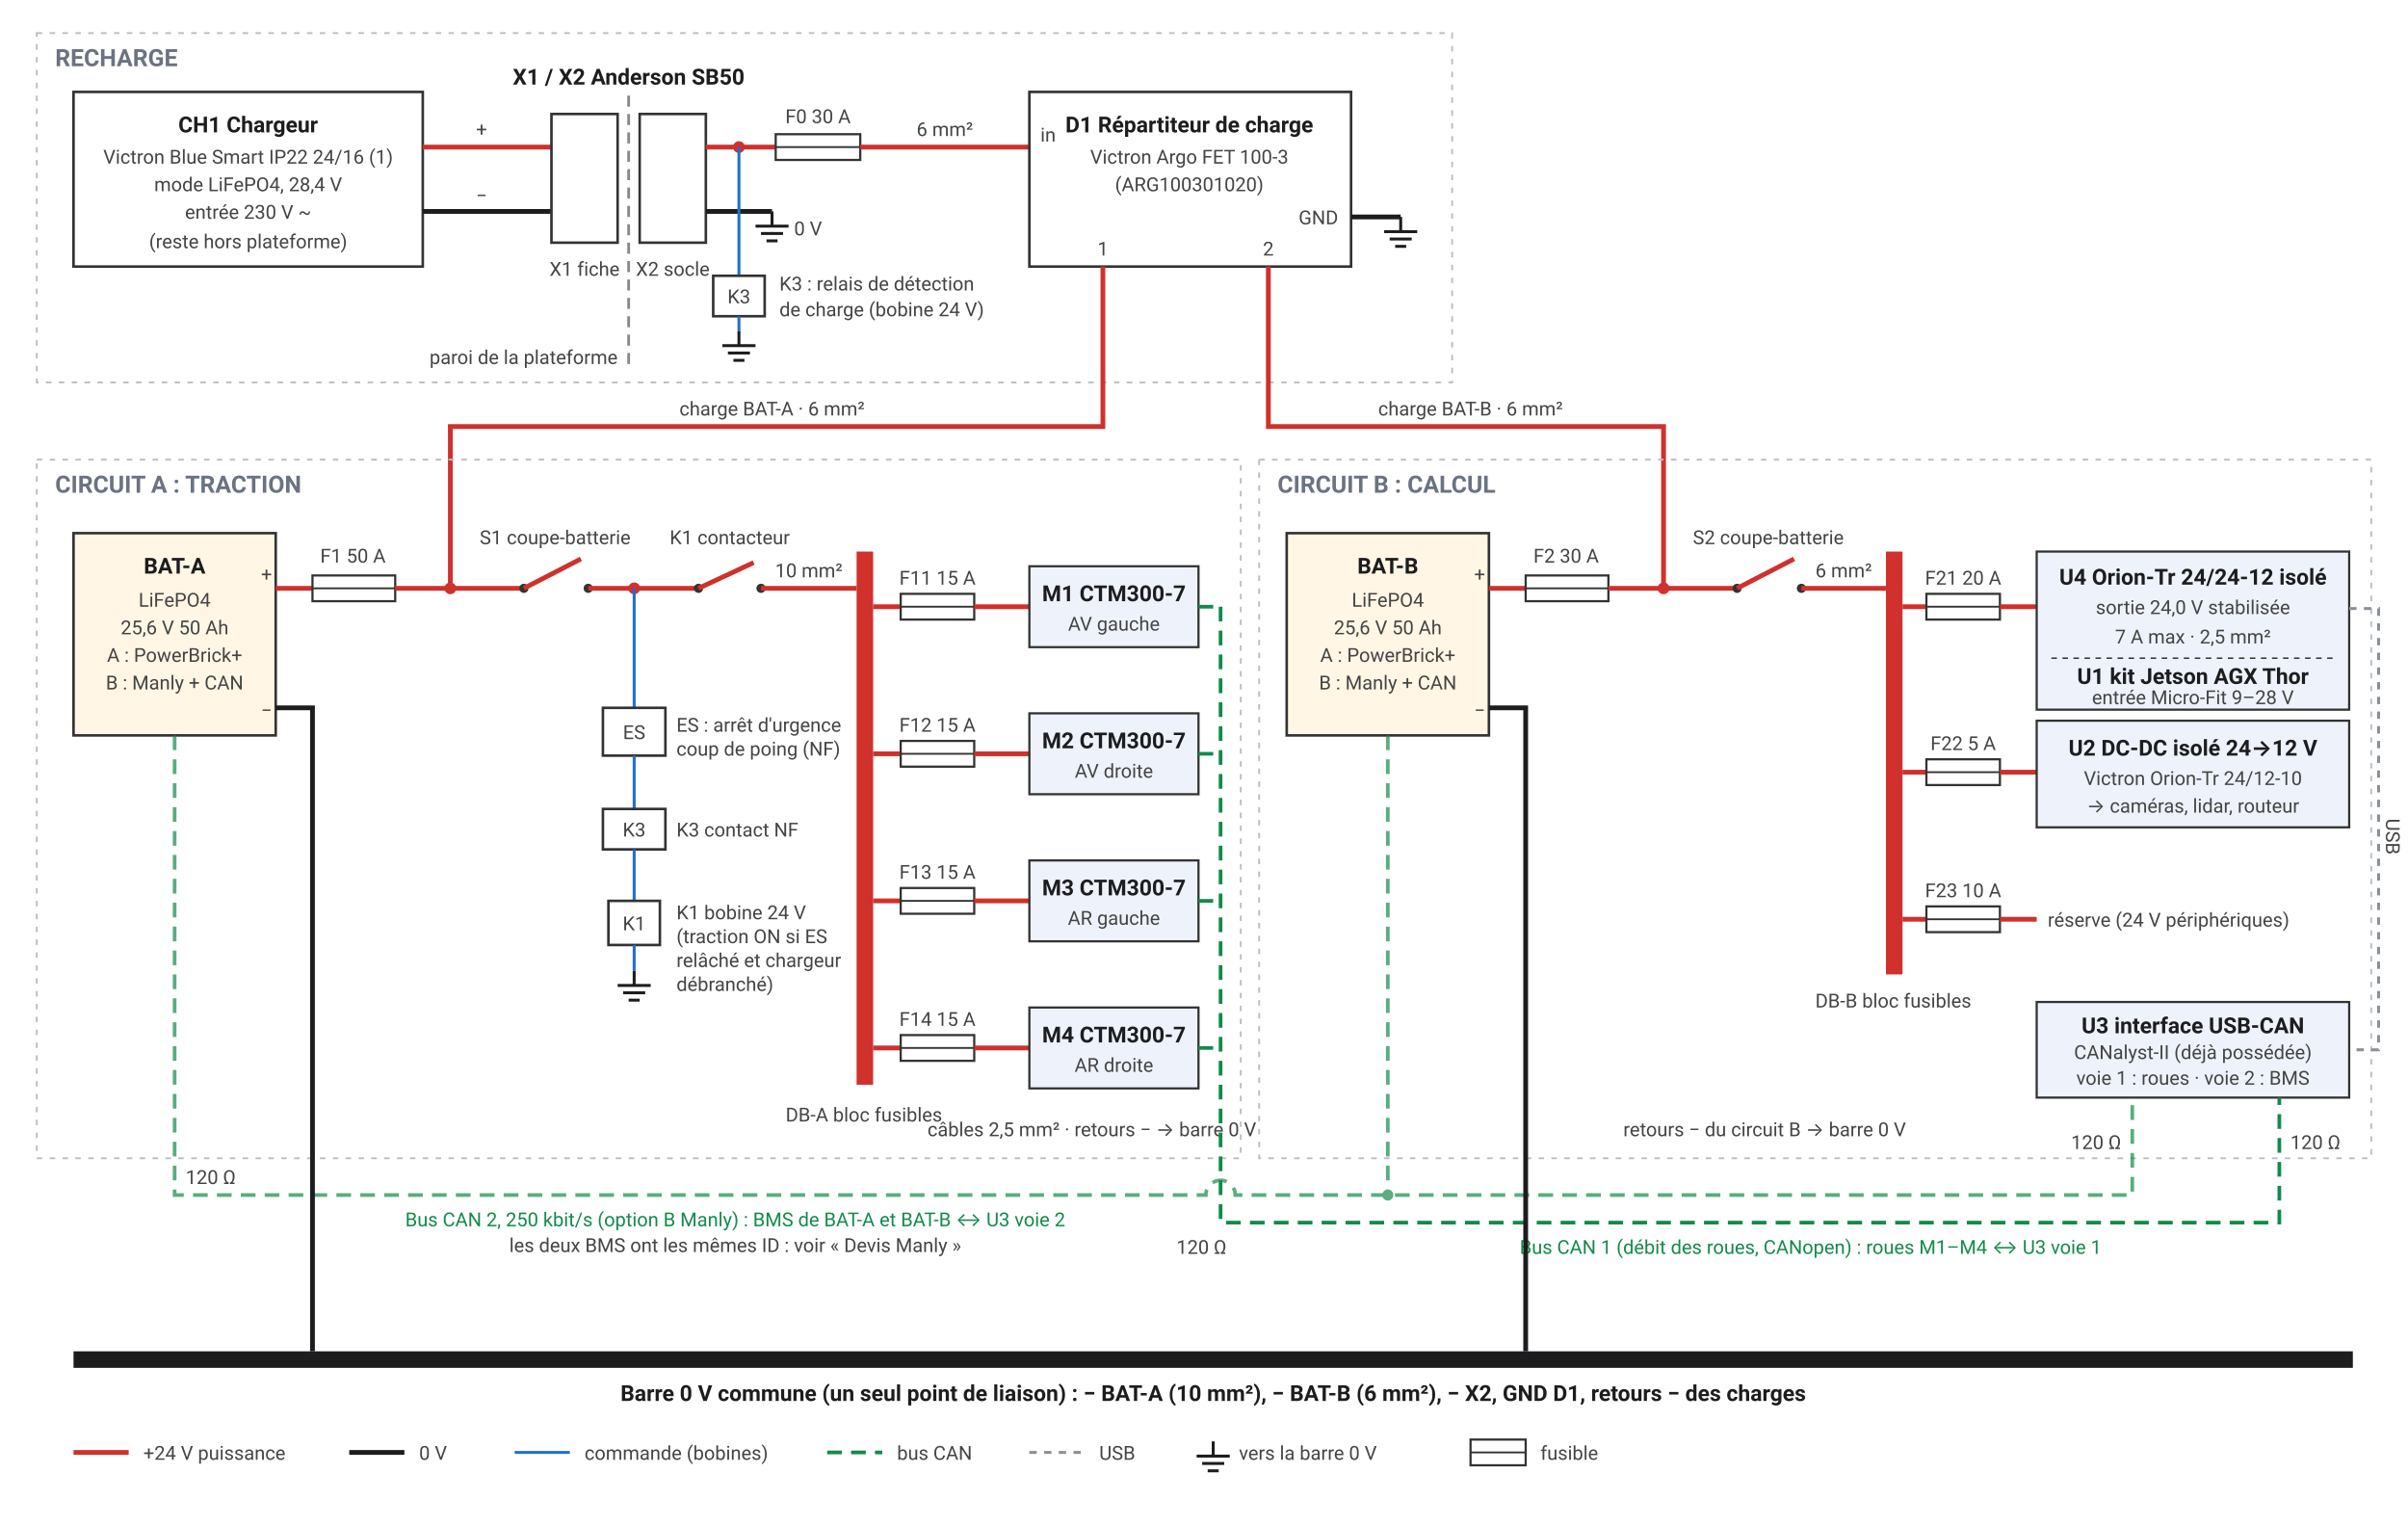
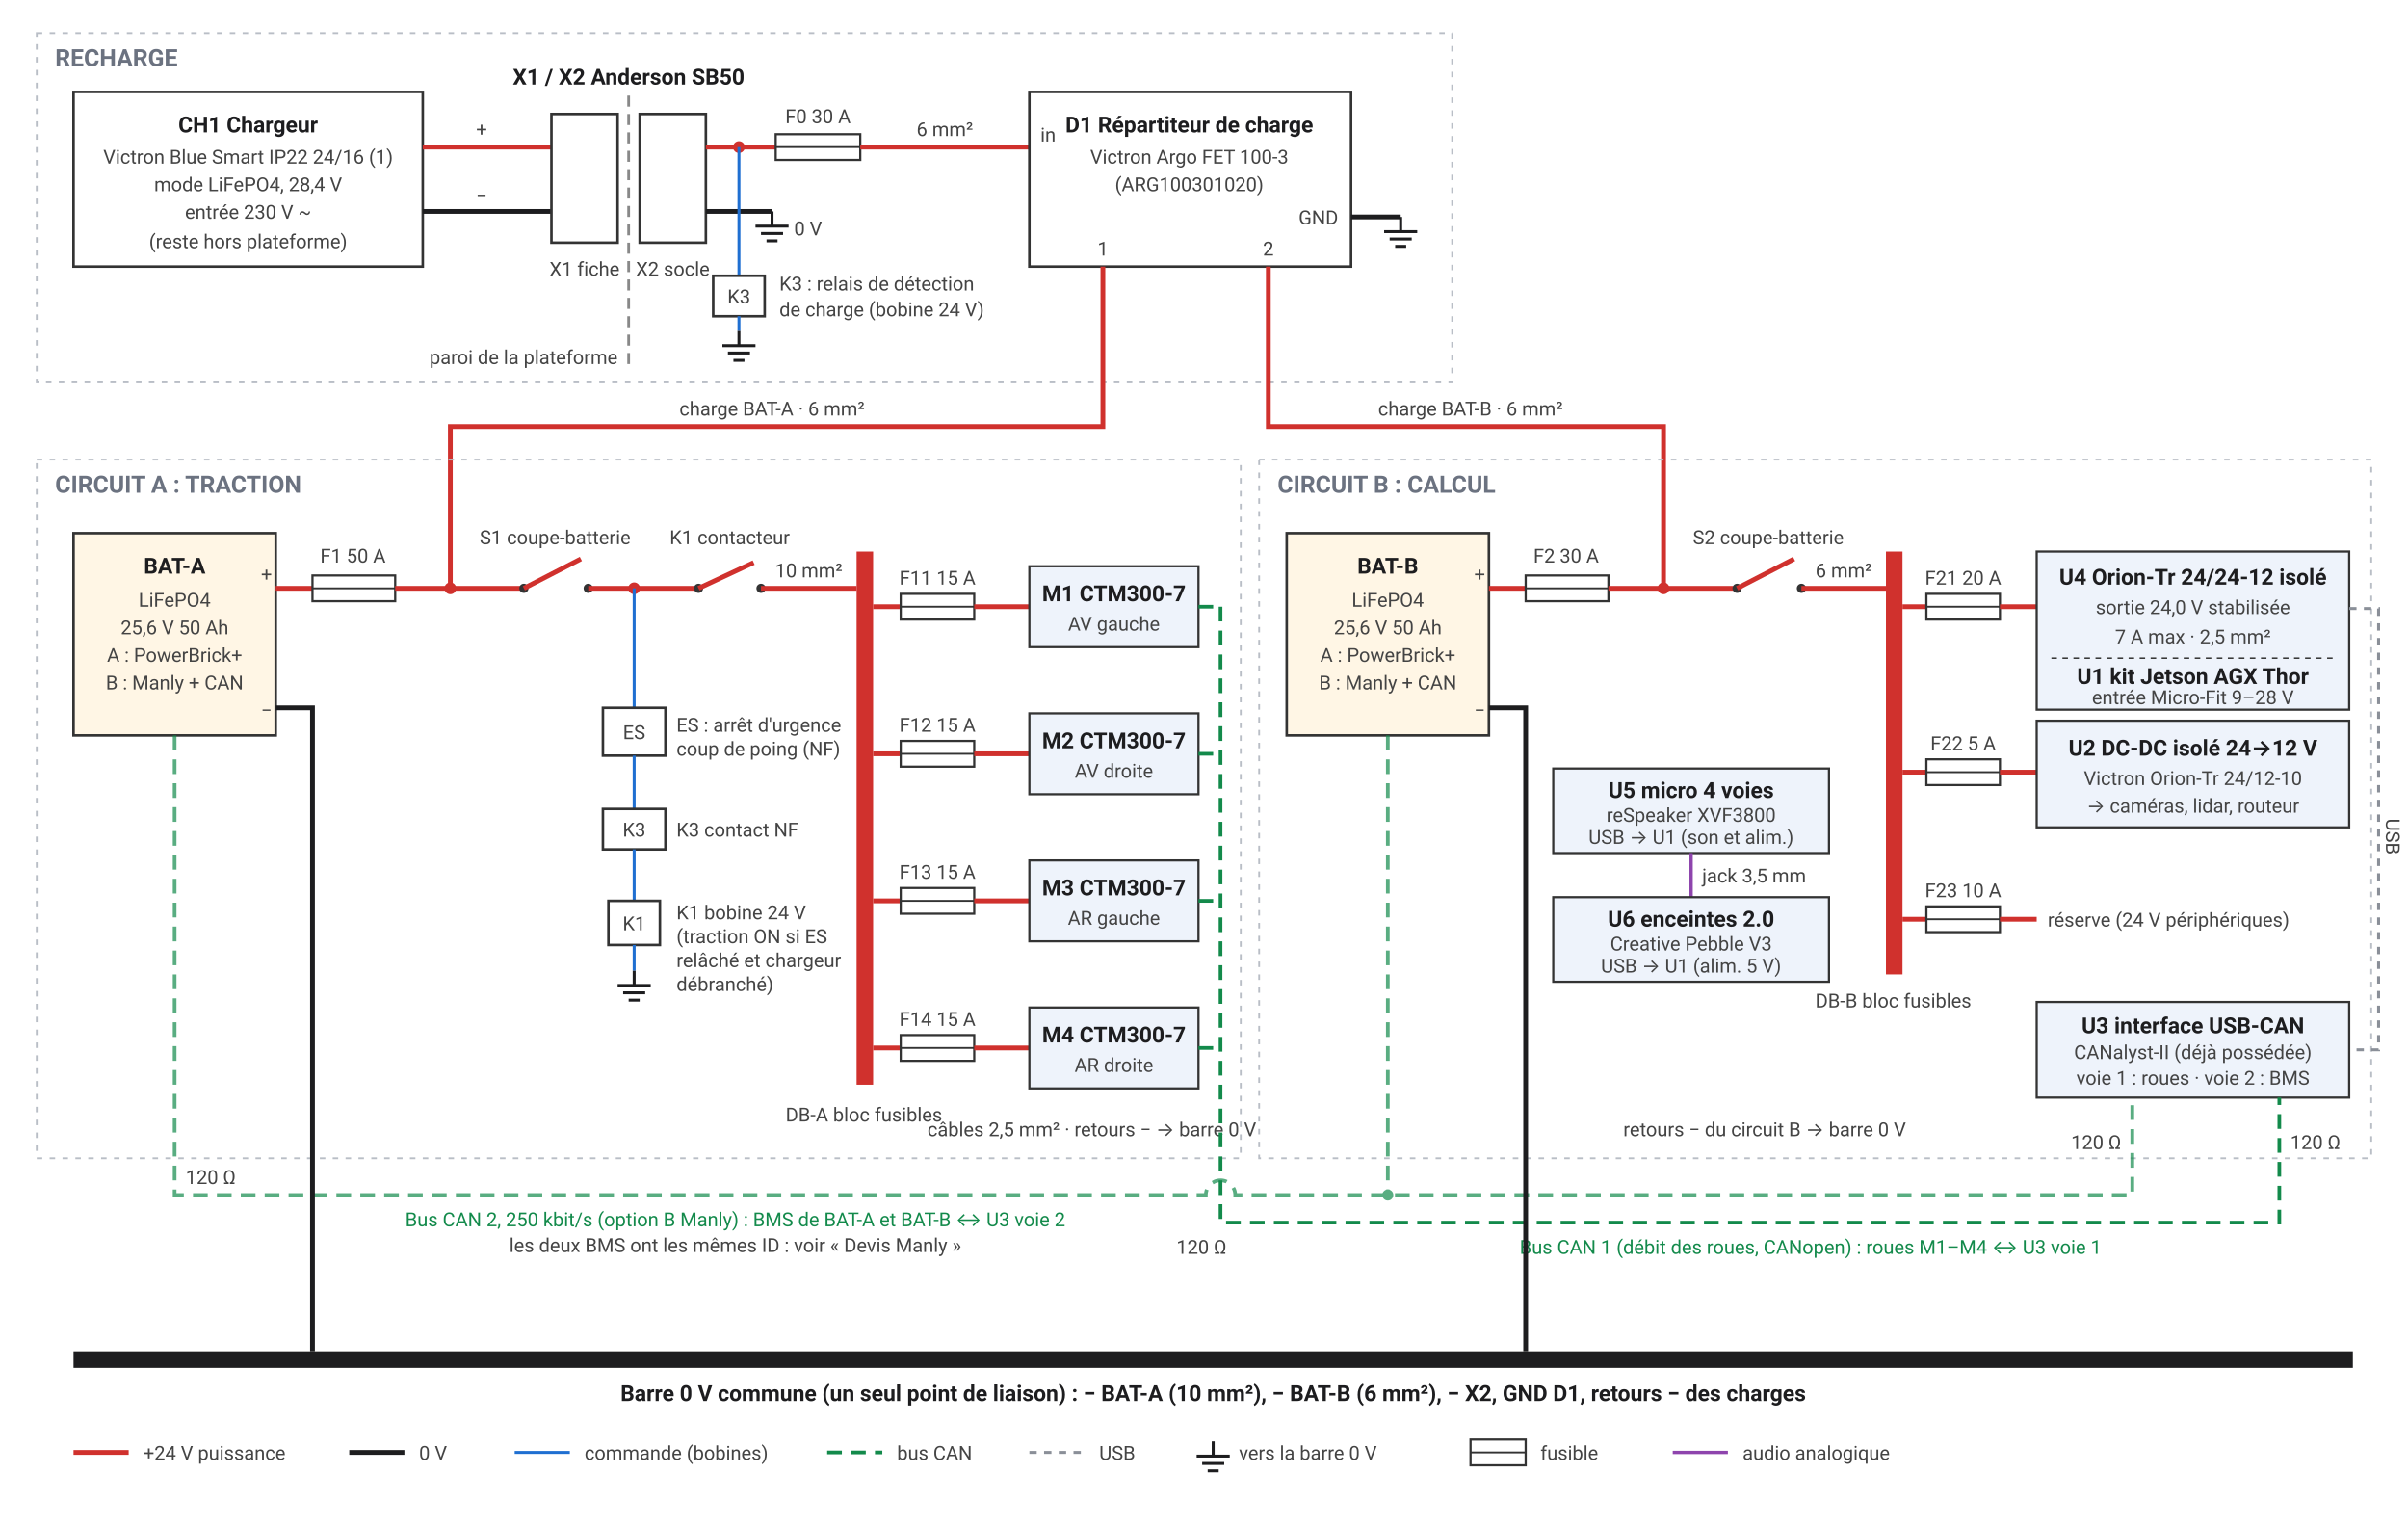
<svg xmlns="http://www.w3.org/2000/svg" width="1310" height="830" viewBox="0 0 1310 830" role="img" aria-label="Schéma de câblage de l'alimentation">
  <rect width="1310" height="830" fill="#fff" />
  <defs>
    <g id="gnd">
      <path d="M0 0 v8 M-9 8 h18 M-6 12 h12 M-3 16 h6" stroke="#1d1d1f" stroke-width="1.6" fill="none" />
    </g>
  </defs>
  <rect fill="none" stroke="#b9bec6" stroke-width="1" stroke-dasharray="3 4" x="20" y="18" width="770" height="190" />
  <text font-family="system-ui, -apple-system, 'Segoe UI', Roboto, sans-serif" fill="#6b7280" font-size="13px" font-weight="700" x="30" y="36">RECHARGE</text>
  <rect fill="#fff" stroke="#333" stroke-width="1.4" x="40" y="50" width="190" height="95" />
  <text font-family="system-ui, -apple-system, 'Segoe UI', Roboto, sans-serif" fill="#1d1d1f" font-size="12px" font-weight="700" x="135" y="72" text-anchor="middle">CH1 Chargeur</text>
  <text font-family="system-ui, -apple-system, 'Segoe UI', Roboto, sans-serif" fill="#444" font-size="10.5px" x="135" y="89" text-anchor="middle">Victron Blue Smart IP22 24/16 (1)</text>
  <text font-family="system-ui, -apple-system, 'Segoe UI', Roboto, sans-serif" fill="#444" font-size="10.5px" x="135" y="104" text-anchor="middle">mode LiFePO4, 28,4 V</text>
  <text font-family="system-ui, -apple-system, 'Segoe UI', Roboto, sans-serif" fill="#444" font-size="10.5px" x="135" y="119" text-anchor="middle">entrée 230 V ~</text>
  <text font-family="system-ui, -apple-system, 'Segoe UI', Roboto, sans-serif" fill="#444" font-size="10.5px" x="135" y="135" text-anchor="middle">(reste hors plateforme)</text>
  <path stroke="#d0312d" stroke-width="2.6" fill="none" d="M230 80 H300" />
  <text font-family="system-ui, -apple-system, 'Segoe UI', Roboto, sans-serif" fill="#444" font-size="10.5px" x="262" y="74" text-anchor="middle">+</text>
  <path stroke="#1d1d1f" stroke-width="2.6" fill="none" d="M230 115 H300" />
  <text font-family="system-ui, -apple-system, 'Segoe UI', Roboto, sans-serif" fill="#444" font-size="10.5px" x="262" y="110" text-anchor="middle">−</text>
  <text font-family="system-ui, -apple-system, 'Segoe UI', Roboto, sans-serif" fill="#1d1d1f" font-size="12px" font-weight="700" x="342" y="46" text-anchor="middle">X1 / X2 Anderson SB50</text>
  <rect fill="#fff" stroke="#333" stroke-width="1.4" x="300" y="62" width="36" height="70" />
  <text font-family="system-ui, -apple-system, 'Segoe UI', Roboto, sans-serif" fill="#444" font-size="10.5px" x="318" y="150" text-anchor="middle">X1 fiche</text>
  <line stroke="#888" stroke-width="1.5" stroke-dasharray="6 4" x1="342" y1="52" x2="342" y2="200" />
  <rect fill="#fff" stroke="#333" stroke-width="1.4" x="348" y="62" width="36" height="70" />
  <text font-family="system-ui, -apple-system, 'Segoe UI', Roboto, sans-serif" fill="#444" font-size="10.5px" x="366" y="150" text-anchor="middle">X2 socle</text>
  <text font-family="system-ui, -apple-system, 'Segoe UI', Roboto, sans-serif" fill="#444" font-size="10.5px" x="336" y="198" text-anchor="end">paroi de la plateforme</text>
  <path stroke="#d0312d" stroke-width="2.6" fill="none" d="M384 80 H422" />
  <circle cx="402" cy="80" r="3.2" fill="#d0312d" />
  <rect fill="#fff" stroke="#333" stroke-width="1.2" x="422" y="73" width="46" height="14" />
  <line x1="422" y1="80" x2="468" y2="80" stroke="#333" stroke-width="1" />
  <text font-family="system-ui, -apple-system, 'Segoe UI', Roboto, sans-serif" fill="#444" font-size="10.5px" x="445" y="67" text-anchor="middle">F0 30 A</text>
  <path stroke="#d0312d" stroke-width="2.6" fill="none" d="M468 80 H560" />
  <text font-family="system-ui, -apple-system, 'Segoe UI', Roboto, sans-serif" fill="#444" font-size="10.5px" x="514" y="74" text-anchor="middle">6 mm²</text>
  <path stroke="#1d1d1f" stroke-width="2.6" fill="none" d="M384 115 H420" />
  <use href="#gnd" x="420" y="115" />
  <text font-family="system-ui, -apple-system, 'Segoe UI', Roboto, sans-serif" fill="#444" font-size="10.5px" x="432" y="128">0 V</text>
  <path stroke="#1f6fd1" stroke-width="1.6" fill="none" d="M402 80 V150" />
  <rect fill="#fff" stroke="#333" stroke-width="1.4" x="388" y="150" width="28" height="22" />
  <text font-family="system-ui, -apple-system, 'Segoe UI', Roboto, sans-serif" fill="#444" font-size="10.5px" x="402" y="165" text-anchor="middle">K3</text>
  <path stroke="#1f6fd1" stroke-width="1.6" fill="none" d="M402 172 V180" />
  <use href="#gnd" x="402" y="180" />
  <text font-family="system-ui, -apple-system, 'Segoe UI', Roboto, sans-serif" fill="#444" font-size="10.5px" x="424" y="158">K3 : relais de détection</text>
  <text font-family="system-ui, -apple-system, 'Segoe UI', Roboto, sans-serif" fill="#444" font-size="10.5px" x="424" y="172">de charge (bobine 24 V)</text>
  <rect fill="#fff" stroke="#333" stroke-width="1.4" x="560" y="50" width="175" height="95" />
  <text font-family="system-ui, -apple-system, 'Segoe UI', Roboto, sans-serif" fill="#1d1d1f" font-size="12px" font-weight="700" x="647" y="72" text-anchor="middle">D1 Répartiteur de charge</text>
  <text font-family="system-ui, -apple-system, 'Segoe UI', Roboto, sans-serif" fill="#444" font-size="10.5px" x="647" y="89" text-anchor="middle">Victron Argo FET 100-3</text>
  <text font-family="system-ui, -apple-system, 'Segoe UI', Roboto, sans-serif" fill="#444" font-size="10.5px" x="647" y="104" text-anchor="middle">(ARG100301020)</text>
  <text font-family="system-ui, -apple-system, 'Segoe UI', Roboto, sans-serif" fill="#444" font-size="10.5px" x="566" y="77">in</text>
  <text font-family="system-ui, -apple-system, 'Segoe UI', Roboto, sans-serif" fill="#444" font-size="10.5px" x="600" y="139" text-anchor="middle">1</text>
  <text font-family="system-ui, -apple-system, 'Segoe UI', Roboto, sans-serif" fill="#444" font-size="10.5px" x="690" y="139" text-anchor="middle">2</text>
  <text font-family="system-ui, -apple-system, 'Segoe UI', Roboto, sans-serif" fill="#444" font-size="10.5px" x="728" y="122" text-anchor="end">GND</text>
  <path stroke="#1d1d1f" stroke-width="2.6" fill="none" d="M735 118 H762" />
  <use href="#gnd" x="762" y="118" />
  <path stroke="#d0312d" stroke-width="2.6" fill="none" d="M600 145 V232 H245 V320" />
  <text font-family="system-ui, -apple-system, 'Segoe UI', Roboto, sans-serif" fill="#444" font-size="10.5px" x="420" y="226" text-anchor="middle">charge BAT-A · 6 mm²</text>
  <path stroke="#d0312d" stroke-width="2.6" fill="none" d="M690 145 V232 H905 V320" />
  <text font-family="system-ui, -apple-system, 'Segoe UI', Roboto, sans-serif" fill="#444" font-size="10.5px" x="800" y="226" text-anchor="middle">charge BAT-B · 6 mm²</text>
  <rect fill="none" stroke="#b9bec6" stroke-width="1" stroke-dasharray="3 4" x="20" y="250" width="655" height="380" />
  <text font-family="system-ui, -apple-system, 'Segoe UI', Roboto, sans-serif" fill="#6b7280" font-size="13px" font-weight="700" x="30" y="268">CIRCUIT A : TRACTION</text>
  <rect fill="#fff6e5" stroke="#333" stroke-width="1.4" x="40" y="290" width="110" height="110" />
  <text font-family="system-ui, -apple-system, 'Segoe UI', Roboto, sans-serif" fill="#1d1d1f" font-size="12px" font-weight="700" x="95" y="312" text-anchor="middle">BAT-A</text>
  <text font-family="system-ui, -apple-system, 'Segoe UI', Roboto, sans-serif" fill="#444" font-size="10.5px" x="95" y="330" text-anchor="middle">LiFePO4</text>
  <text font-family="system-ui, -apple-system, 'Segoe UI', Roboto, sans-serif" fill="#444" font-size="10.5px" x="95" y="345" text-anchor="middle">25,6 V 50 Ah</text>
  <text font-family="system-ui, -apple-system, 'Segoe UI', Roboto, sans-serif" fill="#444" font-size="10.5px" x="95" y="360" text-anchor="middle">A : PowerBrick+</text>
  <text font-family="system-ui, -apple-system, 'Segoe UI', Roboto, sans-serif" fill="#444" font-size="10.5px" x="95" y="375" text-anchor="middle">B : Manly + CAN</text>
  <text font-family="system-ui, -apple-system, 'Segoe UI', Roboto, sans-serif" fill="#444" font-size="10.5px" x="142" y="316">+</text>
  <text font-family="system-ui, -apple-system, 'Segoe UI', Roboto, sans-serif" fill="#444" font-size="10.5px" x="142" y="390">−</text>
  <path stroke="#d0312d" stroke-width="2.6" fill="none" d="M150 320 H170" />
  <rect fill="#fff" stroke="#333" stroke-width="1.2" x="170" y="313" width="45" height="14" />
  <line x1="170" y1="320" x2="215" y2="320" stroke="#333" stroke-width="1" />
  <text font-family="system-ui, -apple-system, 'Segoe UI', Roboto, sans-serif" fill="#444" font-size="10.5px" x="192" y="306" text-anchor="middle">F1 50 A</text>
  <path stroke="#d0312d" stroke-width="2.6" fill="none" d="M215 320 H283" />
  <circle cx="245" cy="320" r="3.2" fill="#d0312d" />
  <circle cx="285" cy="320" r="2.5" fill="#333" />
  <path stroke="#d0312d" stroke-width="2.6" fill="none" d="M285 320 L316 304" />
  <circle cx="320" cy="320" r="2.5" fill="#333" />
  <text font-family="system-ui, -apple-system, 'Segoe UI', Roboto, sans-serif" fill="#444" font-size="10.5px" x="302" y="296" text-anchor="middle">S1 coupe-batterie</text>
  <path stroke="#d0312d" stroke-width="2.6" fill="none" d="M320 320 H378" />
  <circle cx="345" cy="320" r="3.2" fill="#d0312d" />
  <circle cx="380" cy="320" r="2.5" fill="#333" />
  <path stroke="#d0312d" stroke-width="2.6" fill="none" d="M380 320 L410 306" />
  <circle cx="414" cy="320" r="2.5" fill="#333" />
  <text font-family="system-ui, -apple-system, 'Segoe UI', Roboto, sans-serif" fill="#444" font-size="10.5px" x="397" y="296" text-anchor="middle">K1 contacteur</text>
  <path stroke="#d0312d" stroke-width="2.6" fill="none" d="M414 320 H466" />
  <text font-family="system-ui, -apple-system, 'Segoe UI', Roboto, sans-serif" fill="#444" font-size="10.5px" x="440" y="314" text-anchor="middle">10 mm²</text>
  <path stroke="#1f6fd1" stroke-width="1.6" fill="none" d="M345 320 V385" />
  <rect fill="#fff" stroke="#333" stroke-width="1.4" x="328" y="385" width="34" height="26" />
  <text font-family="system-ui, -apple-system, 'Segoe UI', Roboto, sans-serif" fill="#444" font-size="10.5px" x="345" y="402" text-anchor="middle">ES</text>
  <path stroke="#1f6fd1" stroke-width="1.6" fill="none" d="M345 411 V440" />
  <rect fill="#fff" stroke="#333" stroke-width="1.4" x="328" y="440" width="34" height="22" />
  <text font-family="system-ui, -apple-system, 'Segoe UI', Roboto, sans-serif" fill="#444" font-size="10.5px" x="345" y="455" text-anchor="middle">K3</text>
  <path stroke="#1f6fd1" stroke-width="1.6" fill="none" d="M345 462 V490" />
  <rect fill="#fff" stroke="#333" stroke-width="1.4" x="331" y="490" width="28" height="24" />
  <text font-family="system-ui, -apple-system, 'Segoe UI', Roboto, sans-serif" fill="#444" font-size="10.5px" x="345" y="506" text-anchor="middle">K1</text>
  <path stroke="#1f6fd1" stroke-width="1.6" fill="none" d="M345 514 V528" />
  <use href="#gnd" x="345" y="528" />
  <text font-family="system-ui, -apple-system, 'Segoe UI', Roboto, sans-serif" fill="#444" font-size="10.5px" x="368" y="398">ES : arrêt d'urgence</text>
  <text font-family="system-ui, -apple-system, 'Segoe UI', Roboto, sans-serif" fill="#444" font-size="10.5px" x="368" y="411">coup de poing (NF)</text>
  <text font-family="system-ui, -apple-system, 'Segoe UI', Roboto, sans-serif" fill="#444" font-size="10.5px" x="368" y="455">K3 contact NF</text>
  <text font-family="system-ui, -apple-system, 'Segoe UI', Roboto, sans-serif" fill="#444" font-size="10.5px" x="368" y="500">K1 bobine 24 V</text>
  <text font-family="system-ui, -apple-system, 'Segoe UI', Roboto, sans-serif" fill="#444" font-size="10.5px" x="368" y="513">(traction ON si ES</text>
  <text font-family="system-ui, -apple-system, 'Segoe UI', Roboto, sans-serif" fill="#444" font-size="10.5px" x="368" y="526">relâché et chargeur</text>
  <text font-family="system-ui, -apple-system, 'Segoe UI', Roboto, sans-serif" fill="#444" font-size="10.5px" x="368" y="539">débranché)</text>
  <rect x="466" y="300" width="9" height="290" fill="#d0312d" />
  <text font-family="system-ui, -apple-system, 'Segoe UI', Roboto, sans-serif" fill="#444" font-size="10.5px" x="470" y="610" text-anchor="middle">DB-A bloc fusibles</text>
  <g>
    <path stroke="#d0312d" stroke-width="2.6" fill="none" d="M475 330 H490" />
    <rect fill="#fff" stroke="#333" stroke-width="1.2" x="490" y="323" width="40" height="14" />
    <line x1="490" y1="330" x2="530" y2="330" stroke="#333" stroke-width="1" />
    <text font-family="system-ui, -apple-system, 'Segoe UI', Roboto, sans-serif" fill="#444" font-size="10.5px" x="510" y="318" text-anchor="middle">F11 15 A</text>
    <path stroke="#d0312d" stroke-width="2.6" fill="none" d="M530 330 H560" />
    <rect fill="#eef3fb" stroke="#333" stroke-width="1.2" x="560" y="308" width="92" height="44" />
    <text font-family="system-ui, -apple-system, 'Segoe UI', Roboto, sans-serif" fill="#1d1d1f" font-size="12px" font-weight="700" x="606" y="327" text-anchor="middle">M1 CTM300-7</text>
    <text font-family="system-ui, -apple-system, 'Segoe UI', Roboto, sans-serif" fill="#444" font-size="10.5px" x="606" y="343" text-anchor="middle">AV gauche</text>
  </g>
  <g>
    <path stroke="#d0312d" stroke-width="2.6" fill="none" d="M475 410 H490" />
    <rect fill="#fff" stroke="#333" stroke-width="1.2" x="490" y="403" width="40" height="14" />
    <line x1="490" y1="410" x2="530" y2="410" stroke="#333" stroke-width="1" />
    <text font-family="system-ui, -apple-system, 'Segoe UI', Roboto, sans-serif" fill="#444" font-size="10.5px" x="510" y="398" text-anchor="middle">F12 15 A</text>
    <path stroke="#d0312d" stroke-width="2.6" fill="none" d="M530 410 H560" />
    <rect fill="#eef3fb" stroke="#333" stroke-width="1.2" x="560" y="388" width="92" height="44" />
    <text font-family="system-ui, -apple-system, 'Segoe UI', Roboto, sans-serif" fill="#1d1d1f" font-size="12px" font-weight="700" x="606" y="407" text-anchor="middle">M2 CTM300-7</text>
    <text font-family="system-ui, -apple-system, 'Segoe UI', Roboto, sans-serif" fill="#444" font-size="10.5px" x="606" y="423" text-anchor="middle">AV droite</text>
  </g>
  <g>
    <path stroke="#d0312d" stroke-width="2.6" fill="none" d="M475 490 H490" />
    <rect fill="#fff" stroke="#333" stroke-width="1.2" x="490" y="483" width="40" height="14" />
    <line x1="490" y1="490" x2="530" y2="490" stroke="#333" stroke-width="1" />
    <text font-family="system-ui, -apple-system, 'Segoe UI', Roboto, sans-serif" fill="#444" font-size="10.5px" x="510" y="478" text-anchor="middle">F13 15 A</text>
    <path stroke="#d0312d" stroke-width="2.6" fill="none" d="M530 490 H560" />
    <rect fill="#eef3fb" stroke="#333" stroke-width="1.2" x="560" y="468" width="92" height="44" />
    <text font-family="system-ui, -apple-system, 'Segoe UI', Roboto, sans-serif" fill="#1d1d1f" font-size="12px" font-weight="700" x="606" y="487" text-anchor="middle">M3 CTM300-7</text>
    <text font-family="system-ui, -apple-system, 'Segoe UI', Roboto, sans-serif" fill="#444" font-size="10.5px" x="606" y="503" text-anchor="middle">AR gauche</text>
  </g>
  <g>
    <path stroke="#d0312d" stroke-width="2.6" fill="none" d="M475 570 H490" />
    <rect fill="#fff" stroke="#333" stroke-width="1.2" x="490" y="563" width="40" height="14" />
    <line x1="490" y1="570" x2="530" y2="570" stroke="#333" stroke-width="1" />
    <text font-family="system-ui, -apple-system, 'Segoe UI', Roboto, sans-serif" fill="#444" font-size="10.5px" x="510" y="558" text-anchor="middle">F14 15 A</text>
    <path stroke="#d0312d" stroke-width="2.6" fill="none" d="M530 570 H560" />
    <rect fill="#eef3fb" stroke="#333" stroke-width="1.2" x="560" y="548" width="92" height="44" />
    <text font-family="system-ui, -apple-system, 'Segoe UI', Roboto, sans-serif" fill="#1d1d1f" font-size="12px" font-weight="700" x="606" y="567" text-anchor="middle">M4 CTM300-7</text>
    <text font-family="system-ui, -apple-system, 'Segoe UI', Roboto, sans-serif" fill="#444" font-size="10.5px" x="606" y="583" text-anchor="middle">AR droite</text>
  </g>
  <text font-family="system-ui, -apple-system, 'Segoe UI', Roboto, sans-serif" fill="#444" font-size="10.5px" x="594" y="618" text-anchor="middle">câbles 2,5 mm² · retours − → barre 0 V</text>
  <rect fill="none" stroke="#b9bec6" stroke-width="1" stroke-dasharray="3 4" x="685" y="250" width="605" height="380" />
  <text font-family="system-ui, -apple-system, 'Segoe UI', Roboto, sans-serif" fill="#6b7280" font-size="13px" font-weight="700" x="695" y="268">CIRCUIT B : CALCUL</text>
  <rect fill="#fff6e5" stroke="#333" stroke-width="1.4" x="700" y="290" width="110" height="110" />
  <text font-family="system-ui, -apple-system, 'Segoe UI', Roboto, sans-serif" fill="#1d1d1f" font-size="12px" font-weight="700" x="755" y="312" text-anchor="middle">BAT-B</text>
  <text font-family="system-ui, -apple-system, 'Segoe UI', Roboto, sans-serif" fill="#444" font-size="10.5px" x="755" y="330" text-anchor="middle">LiFePO4</text>
  <text font-family="system-ui, -apple-system, 'Segoe UI', Roboto, sans-serif" fill="#444" font-size="10.5px" x="755" y="345" text-anchor="middle">25,6 V 50 Ah</text>
  <text font-family="system-ui, -apple-system, 'Segoe UI', Roboto, sans-serif" fill="#444" font-size="10.5px" x="755" y="360" text-anchor="middle">A : PowerBrick+</text>
  <text font-family="system-ui, -apple-system, 'Segoe UI', Roboto, sans-serif" fill="#444" font-size="10.5px" x="755" y="375" text-anchor="middle">B : Manly + CAN</text>
  <text font-family="system-ui, -apple-system, 'Segoe UI', Roboto, sans-serif" fill="#444" font-size="10.5px" x="802" y="316">+</text>
  <text font-family="system-ui, -apple-system, 'Segoe UI', Roboto, sans-serif" fill="#444" font-size="10.5px" x="802" y="390">−</text>
  <path stroke="#d0312d" stroke-width="2.6" fill="none" d="M810 320 H830" />
  <rect fill="#fff" stroke="#333" stroke-width="1.2" x="830" y="313" width="45" height="14" />
  <line x1="830" y1="320" x2="875" y2="320" stroke="#333" stroke-width="1" />
  <text font-family="system-ui, -apple-system, 'Segoe UI', Roboto, sans-serif" fill="#444" font-size="10.5px" x="852" y="306" text-anchor="middle">F2 30 A</text>
  <path stroke="#d0312d" stroke-width="2.6" fill="none" d="M875 320 H943" />
  <circle cx="905" cy="320" r="3.2" fill="#d0312d" />
  <circle cx="945" cy="320" r="2.5" fill="#333" />
  <path stroke="#d0312d" stroke-width="2.6" fill="none" d="M945 320 L976 304" />
  <circle cx="980" cy="320" r="2.5" fill="#333" />
  <text font-family="system-ui, -apple-system, 'Segoe UI', Roboto, sans-serif" fill="#444" font-size="10.5px" x="962" y="296" text-anchor="middle">S2 coupe-batterie</text>
  <path stroke="#d0312d" stroke-width="2.6" fill="none" d="M980 320 H1026" />
  <text font-family="system-ui, -apple-system, 'Segoe UI', Roboto, sans-serif" fill="#444" font-size="10.5px" x="1003" y="314" text-anchor="middle">6 mm²</text>
  <rect x="1026" y="300" width="9" height="230" fill="#d0312d" />
  <text font-family="system-ui, -apple-system, 'Segoe UI', Roboto, sans-serif" fill="#444" font-size="10.5px" x="1030" y="548" text-anchor="middle">DB-B bloc fusibles</text>
  <path stroke="#d0312d" stroke-width="2.6" fill="none" d="M1035 330 H1048" />
  <rect fill="#fff" stroke="#333" stroke-width="1.2" x="1048" y="323" width="40" height="14" />
  <line x1="1048" y1="330" x2="1088" y2="330" stroke="#333" stroke-width="1" />
  <text font-family="system-ui, -apple-system, 'Segoe UI', Roboto, sans-serif" fill="#444" font-size="10.5px" x="1068" y="318" text-anchor="middle">F21 20 A</text>
  <path stroke="#d0312d" stroke-width="2.6" fill="none" d="M1088 330 H1108" />
  <rect fill="#eef3fb" stroke="#333" stroke-width="1.2" x="1108" y="300" width="170" height="86" />
  <line x1="1116" y1="358" x2="1270" y2="358" stroke="#333" stroke-width="0.8" stroke-dasharray="3 3" />
  <text font-family="system-ui, -apple-system, 'Segoe UI', Roboto, sans-serif" fill="#1d1d1f" font-size="12px" font-weight="700" x="1193" y="318" text-anchor="middle">U4 Orion-Tr 24/24-12 isolé</text>
  <text font-family="system-ui, -apple-system, 'Segoe UI', Roboto, sans-serif" fill="#444" font-size="10.5px" x="1193" y="334" text-anchor="middle">sortie 24,0 V stabilisée</text>
  <text font-family="system-ui, -apple-system, 'Segoe UI', Roboto, sans-serif" fill="#444" font-size="10.5px" x="1193" y="350" text-anchor="middle">7 A max · 2,5 mm²</text>
  <text font-family="system-ui, -apple-system, 'Segoe UI', Roboto, sans-serif" fill="#1d1d1f" font-size="12px" font-weight="700" x="1193" y="372" text-anchor="middle">U1 kit Jetson AGX Thor</text>
  <text font-family="system-ui, -apple-system, 'Segoe UI', Roboto, sans-serif" fill="#444" font-size="10.5px" x="1193" y="383" text-anchor="middle">entrée Micro-Fit 9–28 V</text>
  <path stroke="#d0312d" stroke-width="2.6" fill="none" d="M1035 420 H1048" />
  <rect fill="#fff" stroke="#333" stroke-width="1.2" x="1048" y="413" width="40" height="14" />
  <line x1="1048" y1="420" x2="1088" y2="420" stroke="#333" stroke-width="1" />
  <text font-family="system-ui, -apple-system, 'Segoe UI', Roboto, sans-serif" fill="#444" font-size="10.5px" x="1068" y="408" text-anchor="middle">F22 5 A</text>
  <path stroke="#d0312d" stroke-width="2.6" fill="none" d="M1088 420 H1108" />
  <rect fill="#eef3fb" stroke="#333" stroke-width="1.2" x="1108" y="392" width="170" height="58" />
  <text font-family="system-ui, -apple-system, 'Segoe UI', Roboto, sans-serif" fill="#1d1d1f" font-size="12px" font-weight="700" x="1193" y="411" text-anchor="middle">U2 DC-DC isolé 24→12 V</text>
  <text font-family="system-ui, -apple-system, 'Segoe UI', Roboto, sans-serif" fill="#444" font-size="10.5px" x="1193" y="427" text-anchor="middle">Victron Orion-Tr 24/12-10</text>
  <text font-family="system-ui, -apple-system, 'Segoe UI', Roboto, sans-serif" fill="#444" font-size="10.5px" x="1193" y="442" text-anchor="middle">→ caméras, lidar, routeur</text>
  <path stroke="#d0312d" stroke-width="2.6" fill="none" d="M1035 500 H1048" />
  <rect fill="#fff" stroke="#333" stroke-width="1.2" x="1048" y="493" width="40" height="14" />
  <line x1="1048" y1="500" x2="1088" y2="500" stroke="#333" stroke-width="1" />
  <text font-family="system-ui, -apple-system, 'Segoe UI', Roboto, sans-serif" fill="#444" font-size="10.5px" x="1068" y="488" text-anchor="middle">F23 10 A</text>
  <path stroke="#d0312d" stroke-width="2.6" fill="none" d="M1088 500 H1108" />
  <text font-family="system-ui, -apple-system, 'Segoe UI', Roboto, sans-serif" fill="#444" font-size="10.5px" x="1114" y="504">réserve (24 V périphériques)</text>
+   <rect fill="#eef3fb" stroke="#333" stroke-width="1.2" x="845" y="418" width="150" height="46" />
+   <text font-family="system-ui, -apple-system, 'Segoe UI', Roboto, sans-serif" fill="#1d1d1f" font-size="12px" font-weight="700" x="920" y="434" text-anchor="middle">U5 micro 4 voies</text>
+   <text font-family="system-ui, -apple-system, 'Segoe UI', Roboto, sans-serif" fill="#444" font-size="10.5px" x="920" y="447" text-anchor="middle">reSpeaker XVF3800</text>
+   <text font-family="system-ui, -apple-system, 'Segoe UI', Roboto, sans-serif" fill="#444" font-size="10.5px" x="920" y="459" text-anchor="middle">USB → U1 (son et alim.)</text>
+   <path stroke="#8e44ad" stroke-width="1.8" fill="none" d="M920 464 V488" />
+   <text font-family="system-ui, -apple-system, 'Segoe UI', Roboto, sans-serif" fill="#444" font-size="10.5px" x="926" y="480">jack 3,5 mm</text>
+   <rect fill="#eef3fb" stroke="#333" stroke-width="1.2" x="845" y="488" width="150" height="46" />
+   <text font-family="system-ui, -apple-system, 'Segoe UI', Roboto, sans-serif" fill="#1d1d1f" font-size="12px" font-weight="700" x="920" y="504" text-anchor="middle">U6 enceintes 2.0</text>
+   <text font-family="system-ui, -apple-system, 'Segoe UI', Roboto, sans-serif" fill="#444" font-size="10.5px" x="920" y="517" text-anchor="middle">Creative Pebble V3</text>
+   <text font-family="system-ui, -apple-system, 'Segoe UI', Roboto, sans-serif" fill="#444" font-size="10.5px" x="920" y="529" text-anchor="middle">USB → U1 (alim. 5 V)</text>
  <rect fill="#eef3fb" stroke="#333" stroke-width="1.2" x="1108" y="545" width="170" height="52" />
  <text font-family="system-ui, -apple-system, 'Segoe UI', Roboto, sans-serif" fill="#1d1d1f" font-size="12px" font-weight="700" x="1193" y="562" text-anchor="middle">U3 interface USB-CAN</text>
  <text font-family="system-ui, -apple-system, 'Segoe UI', Roboto, sans-serif" fill="#444" font-size="10.5px" x="1193" y="576" text-anchor="middle">CANalyst-II (déjà possédée)</text>
  <text font-family="system-ui, -apple-system, 'Segoe UI', Roboto, sans-serif" fill="#444" font-size="10.5px" x="1193" y="590" text-anchor="middle">voie 1 : roues · voie 2 : BMS</text>
  <path stroke="#8a8f98" stroke-width="1.6" fill="none" stroke-dasharray="4 4" d="M1278 331 H1294 V571 H1278" />
  <text font-family="system-ui, -apple-system, 'Segoe UI', Roboto, sans-serif" fill="#444" font-size="10.5px" x="1298" y="455" transform="rotate(90 1298 455)" text-anchor="middle">USB</text>
  <text font-family="system-ui, -apple-system, 'Segoe UI', Roboto, sans-serif" fill="#444" font-size="10.5px" x="960" y="618" text-anchor="middle">retours − du circuit B → barre 0 V</text>
  <path stroke="#138a4b" stroke-width="2" fill="none" stroke-dasharray="8 5" d="M652 330 H664 M652 410 H664 M652 490 H664 M652 570 H664 M664 330 V665 H1240 V597" />
  <text font-family="system-ui, -apple-system, 'Segoe UI', Roboto, sans-serif" fill="#444" font-size="10.5px" x="640" y="682">120 Ω</text>
  <text font-family="system-ui, -apple-system, 'Segoe UI', Roboto, sans-serif" fill="#444" font-size="10.5px" x="1246" y="625">120 Ω</text>
  <text font-family="system-ui, -apple-system, 'Segoe UI', Roboto, sans-serif" font-size="10.5px" x="985" y="682" text-anchor="middle" fill="#138a4b">Bus CAN 1 (débit des roues, CANopen) : roues M1–M4 ↔ U3 voie 1</text>
  <g opacity="0.7">
    <path stroke="#138a4b" stroke-width="2" fill="none" stroke-dasharray="8 5" d="M95 400 V650 H656 a8 8 0 0 1 16 0 H1160 V597 M755 400 V650" />
    <circle cx="755" cy="650" r="3" fill="#138a4b" />
  </g>
  <text font-family="system-ui, -apple-system, 'Segoe UI', Roboto, sans-serif" fill="#444" font-size="10.5px" x="101" y="644">120 Ω</text>
  <text font-family="system-ui, -apple-system, 'Segoe UI', Roboto, sans-serif" fill="#444" font-size="10.5px" x="1154" y="625" text-anchor="end">120 Ω</text>
  <text font-family="system-ui, -apple-system, 'Segoe UI', Roboto, sans-serif" font-size="10.5px" x="400" y="667" text-anchor="middle" fill="#138a4b">Bus CAN 2, 250 kbit/s (option B Manly) : BMS de BAT-A et BAT-B ↔ U3 voie 2</text>
  <text font-family="system-ui, -apple-system, 'Segoe UI', Roboto, sans-serif" fill="#444" font-size="10.5px" x="400" y="681" text-anchor="middle">les deux BMS ont les mêmes ID : voir « Devis Manly »</text>
  <path stroke="#1d1d1f" stroke-width="2.6" fill="none" d="M150 385 H170 V735" />
  <path stroke="#1d1d1f" stroke-width="2.6" fill="none" d="M810 385 H830 V735" />
  <rect x="40" y="735" width="1240" height="9" fill="#1d1d1f" />
  <text font-family="system-ui, -apple-system, 'Segoe UI', Roboto, sans-serif" fill="#1d1d1f" font-size="12px" font-weight="700" x="660" y="762" text-anchor="middle">Barre 0 V commune (un seul point de liaison) : − BAT-A (10 mm²), − BAT-B (6 mm²), − X2, GND D1, retours − des charges</text>
  <g transform="translate(40 790)">
    <path stroke="#d0312d" stroke-width="2.6" fill="none" d="M0 0 H30" />
    <text font-family="system-ui, -apple-system, 'Segoe UI', Roboto, sans-serif" fill="#444" font-size="10.5px" x="38" y="4">+24 V puissance</text>
    <path stroke="#1d1d1f" stroke-width="2.6" fill="none" d="M150 0 H180" />
    <text font-family="system-ui, -apple-system, 'Segoe UI', Roboto, sans-serif" fill="#444" font-size="10.5px" x="188" y="4">0 V</text>
    <path stroke="#1f6fd1" stroke-width="1.6" fill="none" d="M240 0 H270" />
    <text font-family="system-ui, -apple-system, 'Segoe UI', Roboto, sans-serif" fill="#444" font-size="10.5px" x="278" y="4">commande (bobines)</text>
    <path stroke="#138a4b" stroke-width="2" fill="none" stroke-dasharray="8 5" d="M410 0 H440" />
    <text font-family="system-ui, -apple-system, 'Segoe UI', Roboto, sans-serif" fill="#444" font-size="10.5px" x="448" y="4">bus CAN</text>
    <path stroke="#8a8f98" stroke-width="1.6" fill="none" stroke-dasharray="4 4" d="M520 0 H550" />
    <text font-family="system-ui, -apple-system, 'Segoe UI', Roboto, sans-serif" fill="#444" font-size="10.5px" x="558" y="4">USB</text>
    <use href="#gnd" x="620" y="-6" />
    <text font-family="system-ui, -apple-system, 'Segoe UI', Roboto, sans-serif" fill="#444" font-size="10.5px" x="634" y="4">vers la barre 0 V</text>
    <rect fill="#fff" stroke="#333" stroke-width="1.2" x="760" y="-7" width="30" height="14" />
    <line x1="760" y1="0" x2="790" y2="0" stroke="#333" stroke-width="1" />
    <text font-family="system-ui, -apple-system, 'Segoe UI', Roboto, sans-serif" fill="#444" font-size="10.5px" x="798" y="4">fusible</text>
+     <path stroke="#8e44ad" stroke-width="1.8" fill="none" d="M870 0 H900" />
+     <text font-family="system-ui, -apple-system, 'Segoe UI', Roboto, sans-serif" fill="#444" font-size="10.5px" x="908" y="4">audio analogique</text>
  </g>
</svg>
